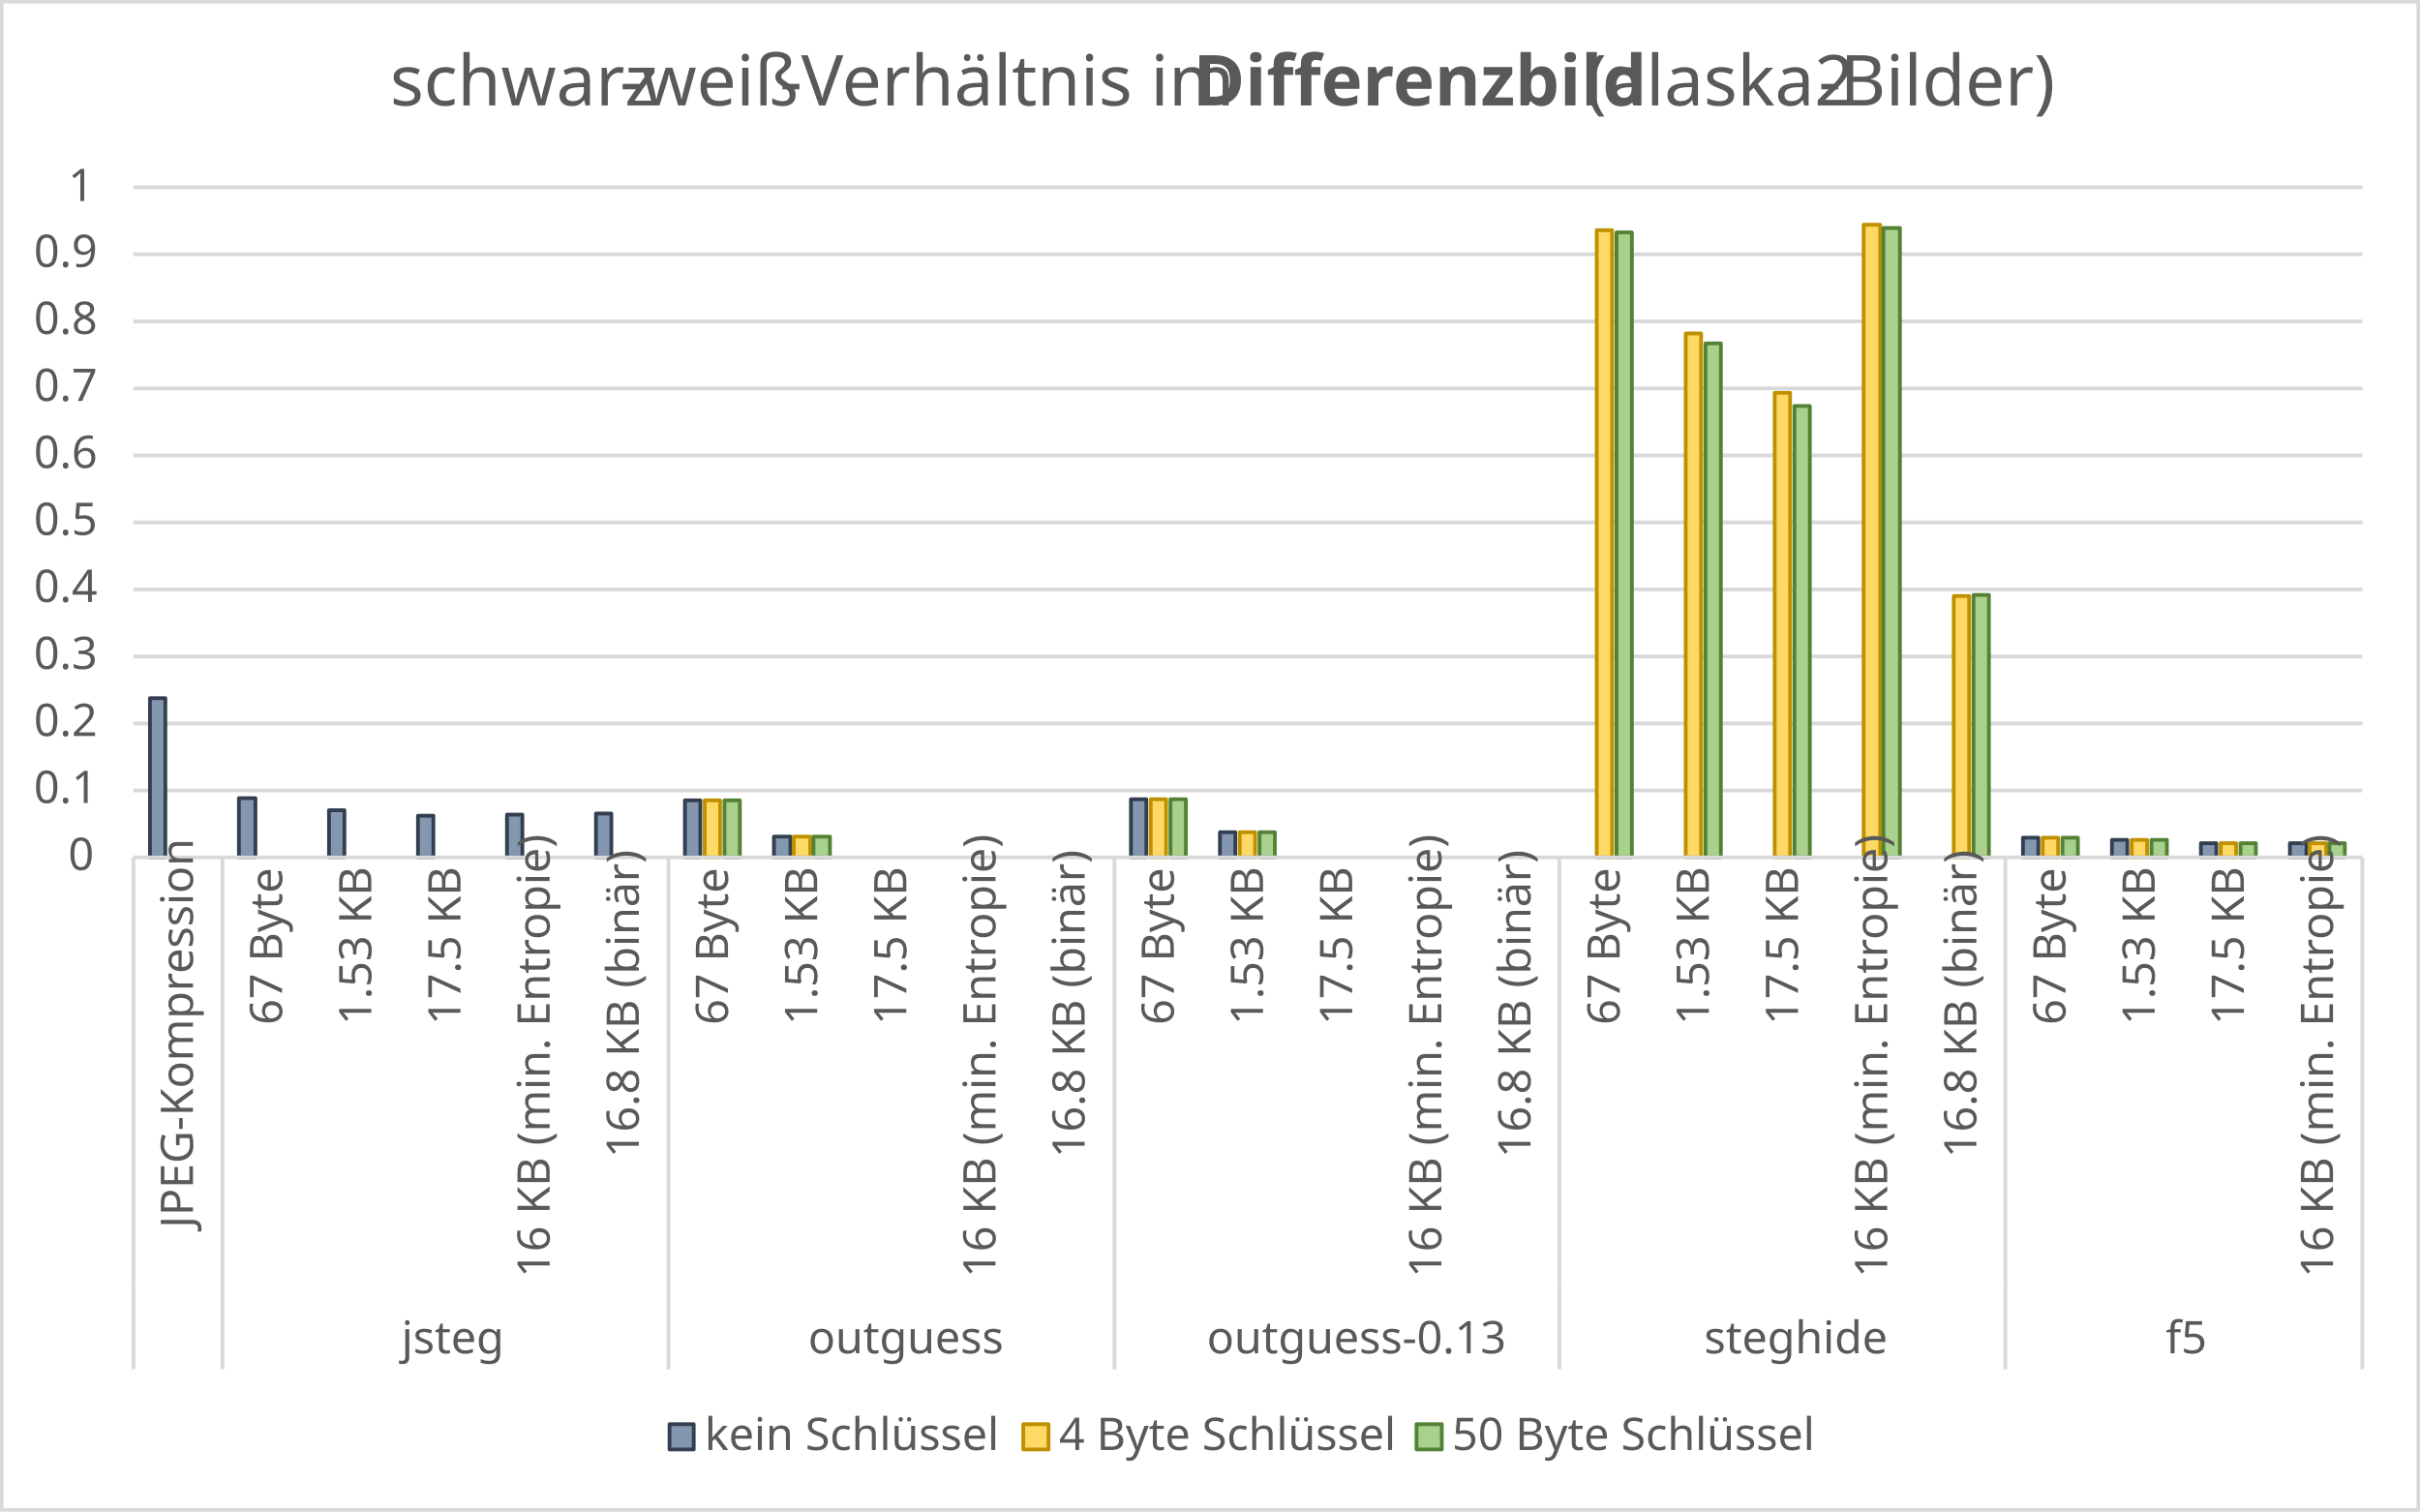
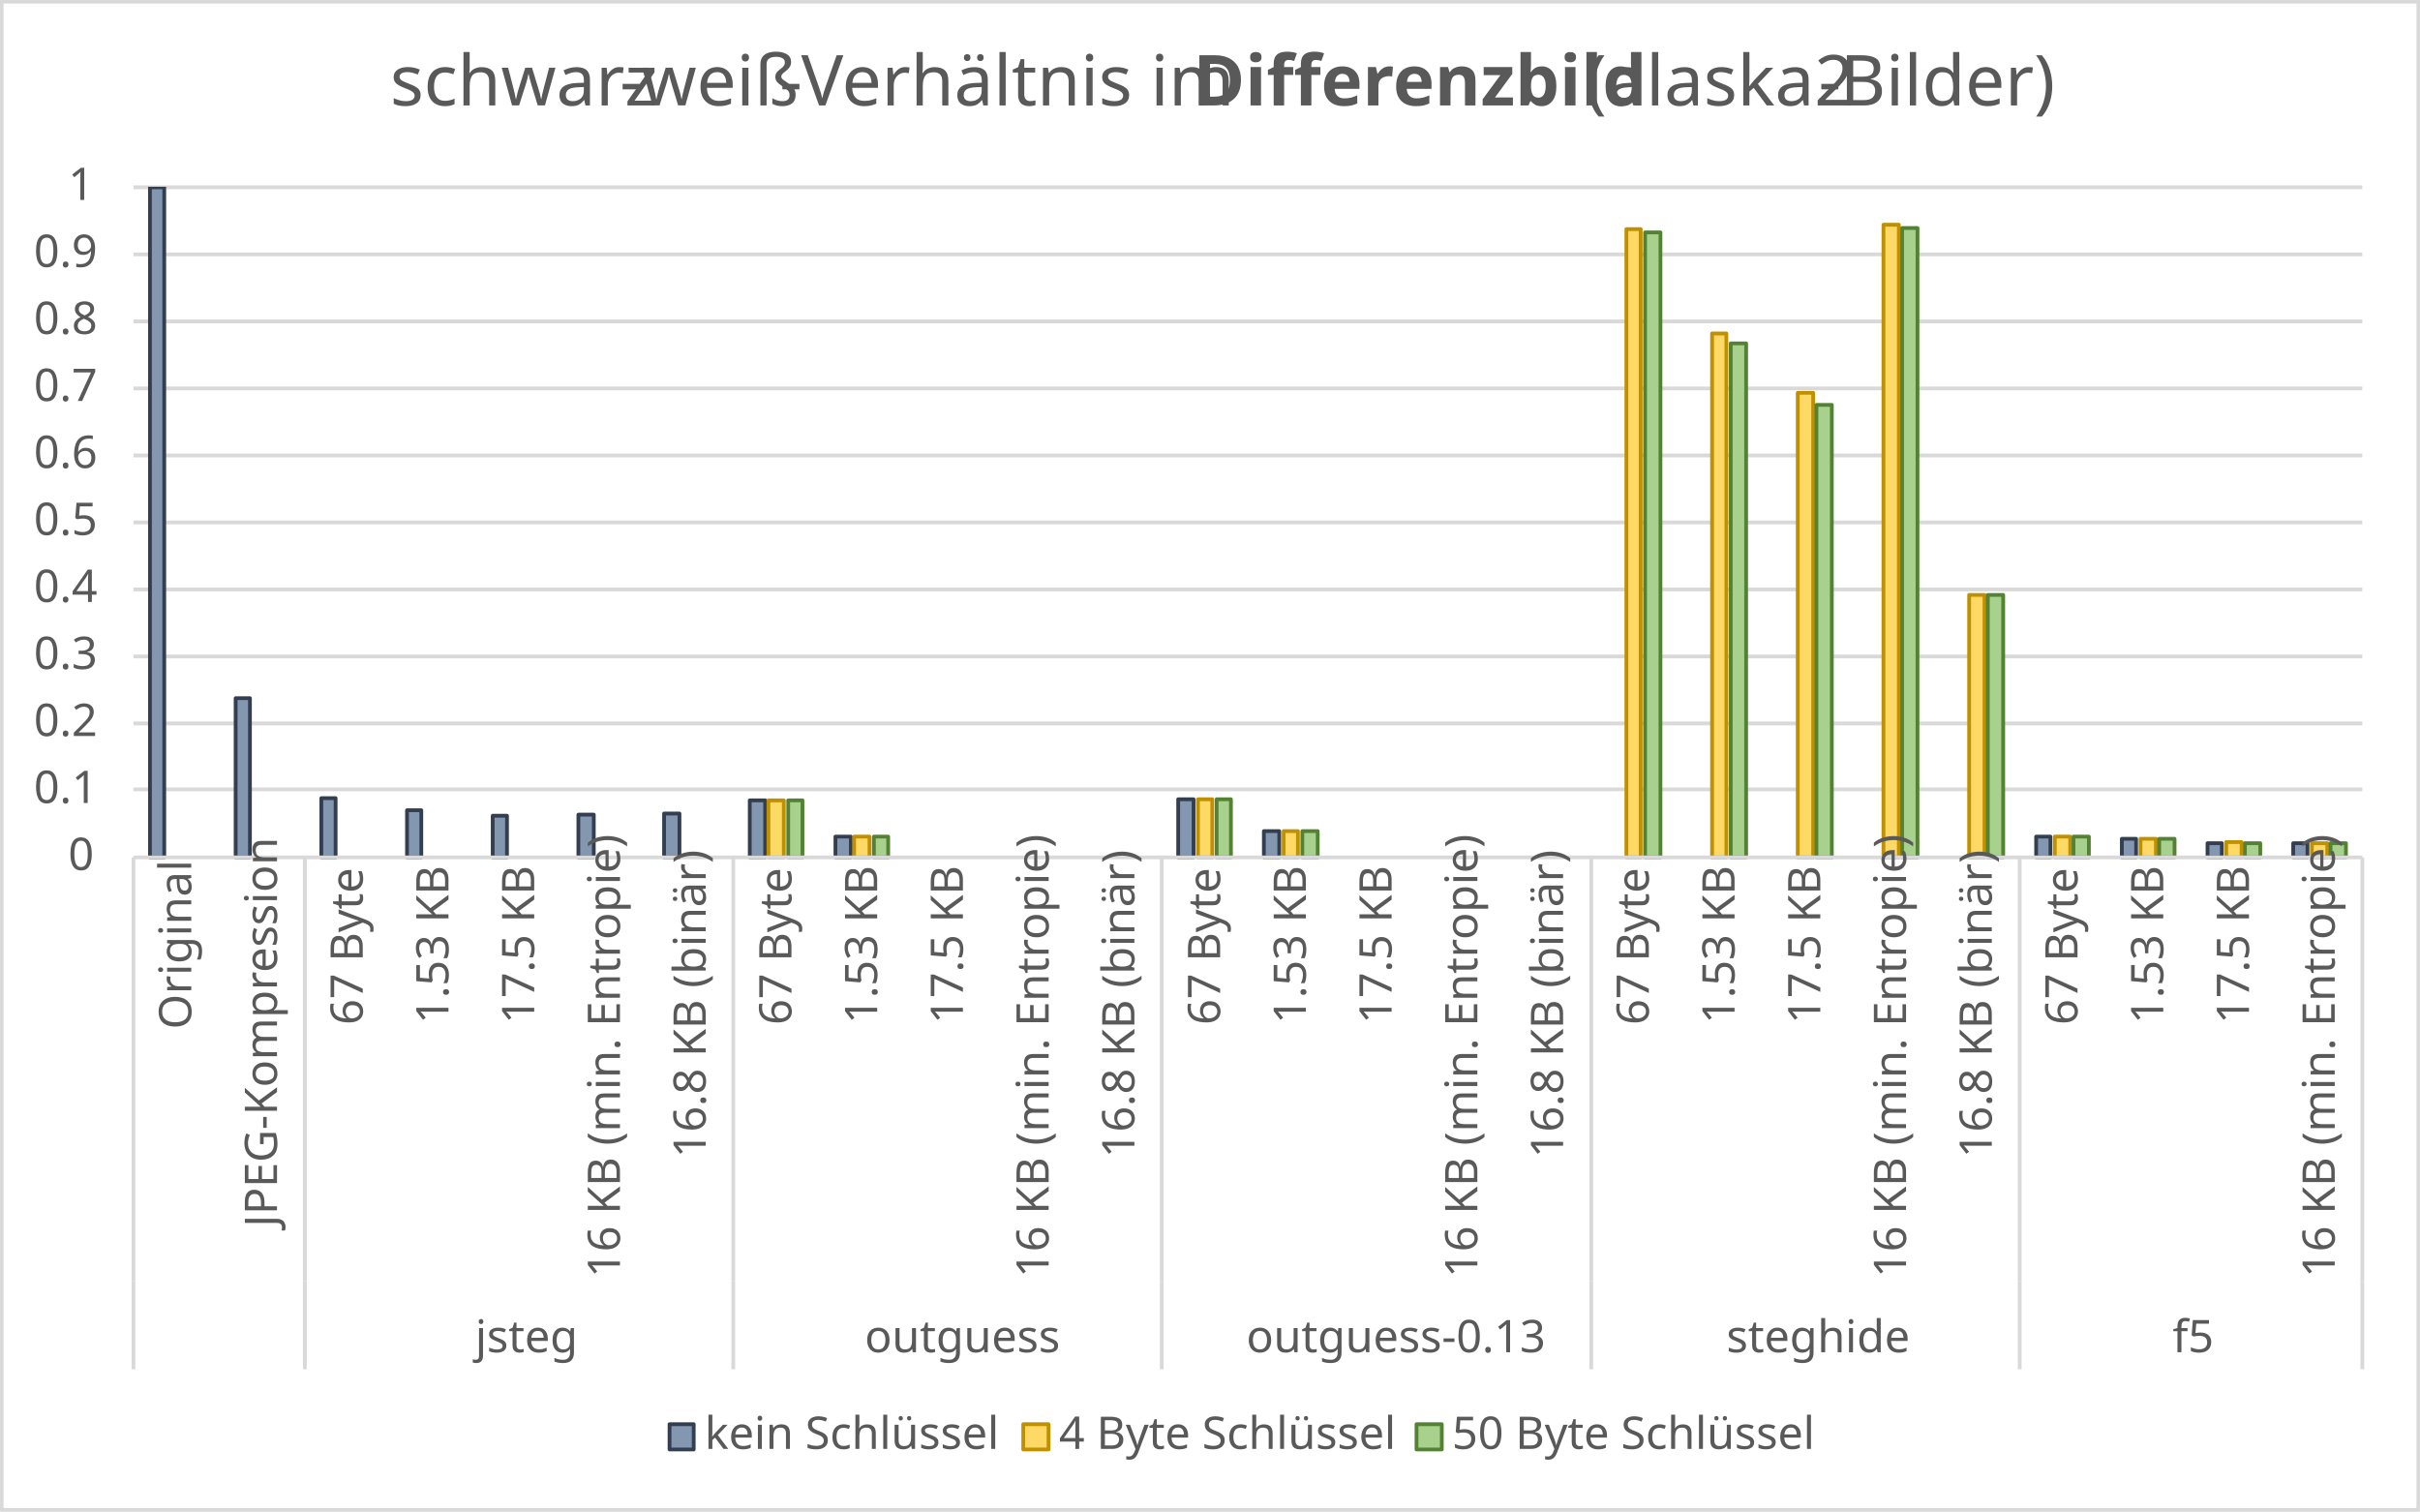
<svg xmlns="http://www.w3.org/2000/svg" width="2203" height="1376" xml:space="preserve" overflow="hidden">
  <defs>
    <clipPath id="clip0">
-       <rect x="274" y="2132" width="2203" height="1376" />
+       <rect x="274" y="2201" width="2203" height="1376" />
    </clipPath>
    <clipPath id="clip1">
-       <rect x="275" y="2132" width="2200" height="1374" />
+       <rect x="275" y="2201" width="2200" height="1374" />
    </clipPath>
    <clipPath id="clip2">
-       <rect x="395" y="2302" width="2033" height="613" />
+       <rect x="395" y="2371" width="2033" height="613" />
    </clipPath>
    <clipPath id="clip3">
-       <rect x="395" y="2302" width="2033" height="613" />
+       <rect x="395" y="2371" width="2033" height="613" />
    </clipPath>
    <clipPath id="clip4">
-       <rect x="395" y="2302" width="2033" height="613" />
+       <rect x="395" y="2371" width="2033" height="613" />
    </clipPath>
    <clipPath id="clip5">
-       <rect x="275" y="2132" width="2200" height="1374" />
+       <rect x="275" y="2201" width="2200" height="1374" />
    </clipPath>
    <clipPath id="clip6">
-       <rect x="275" y="2132" width="2200" height="1374" />
+       <rect x="275" y="2201" width="2200" height="1374" />
    </clipPath>
    <clipPath id="clip7">
-       <rect x="275" y="2132" width="2200" height="1374" />
+       <rect x="275" y="2201" width="2200" height="1374" />
    </clipPath>
    <clipPath id="clip8">
-       <rect x="275" y="2132" width="2200" height="1374" />
+       <rect x="275" y="2201" width="2200" height="1374" />
    </clipPath>
    <clipPath id="clip9">
-       <rect x="275" y="2132" width="2200" height="1374" />
+       <rect x="275" y="2201" width="2200" height="1374" />
    </clipPath>
    <clipPath id="clip10">
-       <rect x="275" y="2132" width="2200" height="1374" />
+       <rect x="275" y="2201" width="2200" height="1374" />
    </clipPath>
    <clipPath id="clip11">
-       <rect x="275" y="2132" width="2200" height="1374" />
+       <rect x="275" y="2201" width="2200" height="1374" />
    </clipPath>
    <clipPath id="clip12">
-       <rect x="275" y="2132" width="2200" height="1374" />
+       <rect x="275" y="2201" width="2200" height="1374" />
    </clipPath>
    <clipPath id="clip13">
-       <rect x="275" y="2132" width="2200" height="1374" />
+       <rect x="275" y="2201" width="2200" height="1374" />
    </clipPath>
    <clipPath id="clip14">
-       <rect x="275" y="2132" width="2200" height="1374" />
+       <rect x="275" y="2201" width="2200" height="1374" />
    </clipPath>
    <clipPath id="clip15">
-       <rect x="275" y="2132" width="2200" height="1374" />
+       <rect x="275" y="2201" width="2200" height="1374" />
    </clipPath>
    <clipPath id="clip16">
-       <rect x="275" y="2132" width="2200" height="1374" />
+       <rect x="275" y="2201" width="2200" height="1374" />
    </clipPath>
    <clipPath id="clip17">
-       <rect x="275" y="2132" width="2200" height="1374" />
+       <rect x="275" y="2201" width="2200" height="1374" />
    </clipPath>
    <clipPath id="clip18">
-       <rect x="275" y="2132" width="2200" height="1374" />
+       <rect x="275" y="2201" width="2200" height="1374" />
    </clipPath>
    <clipPath id="clip19">
-       <rect x="275" y="2132" width="2200" height="1374" />
+       <rect x="275" y="2201" width="2200" height="1374" />
    </clipPath>
    <clipPath id="clip20">
-       <rect x="275" y="2132" width="2200" height="1374" />
+       <rect x="275" y="2201" width="2200" height="1374" />
    </clipPath>
    <clipPath id="clip21">
-       <rect x="275" y="2132" width="2200" height="1374" />
+       <rect x="275" y="2201" width="2200" height="1374" />
    </clipPath>
    <clipPath id="clip22">
-       <rect x="275" y="2132" width="2200" height="1374" />
+       <rect x="275" y="2201" width="2200" height="1374" />
    </clipPath>
    <clipPath id="clip23">
-       <rect x="275" y="2132" width="2200" height="1374" />
+       <rect x="275" y="2201" width="2200" height="1374" />
    </clipPath>
    <clipPath id="clip24">
-       <rect x="275" y="2132" width="2200" height="1374" />
+       <rect x="275" y="2201" width="2200" height="1374" />
    </clipPath>
    <clipPath id="clip25">
-       <rect x="275" y="2132" width="2200" height="1374" />
+       <rect x="275" y="2201" width="2200" height="1374" />
    </clipPath>
    <clipPath id="clip26">
-       <rect x="275" y="2132" width="2200" height="1374" />
+       <rect x="275" y="2201" width="2200" height="1374" />
    </clipPath>
    <clipPath id="clip27">
-       <rect x="275" y="2132" width="2200" height="1374" />
+       <rect x="275" y="2201" width="2200" height="1374" />
    </clipPath>
    <clipPath id="clip28">
-       <rect x="275" y="2132" width="2200" height="1374" />
+       <rect x="275" y="2201" width="2200" height="1374" />
    </clipPath>
    <clipPath id="clip29">
-       <rect x="275" y="2132" width="2200" height="1374" />
+       <rect x="275" y="2201" width="2200" height="1374" />
    </clipPath>
    <clipPath id="clip30">
-       <rect x="275" y="2132" width="2200" height="1374" />
+       <rect x="275" y="2201" width="2200" height="1374" />
    </clipPath>
    <clipPath id="clip31">
-       <rect x="275" y="2132" width="2200" height="1374" />
+       <rect x="275" y="2201" width="2200" height="1374" />
    </clipPath>
    <clipPath id="clip32">
-       <rect x="275" y="2132" width="2200" height="1374" />
+       <rect x="275" y="2201" width="2200" height="1374" />
    </clipPath>
    <clipPath id="clip33">
-       <rect x="275" y="2132" width="2200" height="1374" />
+       <rect x="275" y="2201" width="2200" height="1374" />
    </clipPath>
    <clipPath id="clip34">
-       <rect x="275" y="2132" width="2200" height="1374" />
+       <rect x="275" y="2201" width="2200" height="1374" />
    </clipPath>
    <clipPath id="clip35">
-       <rect x="275" y="2132" width="2200" height="1374" />
+       <rect x="275" y="2201" width="2200" height="1374" />
    </clipPath>
    <clipPath id="clip36">
-       <rect x="275" y="2132" width="2200" height="1374" />
+       <rect x="275" y="2201" width="2200" height="1374" />
    </clipPath>
    <clipPath id="clip37">
-       <rect x="275" y="2132" width="2200" height="1374" />
+       <rect x="275" y="2201" width="2200" height="1374" />
    </clipPath>
    <clipPath id="clip38">
-       <rect x="275" y="2132" width="2200" height="1374" />
+       <rect x="275" y="2201" width="2200" height="1374" />
    </clipPath>
    <clipPath id="clip39">
-       <rect x="275" y="2132" width="2200" height="1374" />
+       <rect x="275" y="2201" width="2200" height="1374" />
    </clipPath>
    <clipPath id="clip40">
-       <rect x="275" y="2132" width="2200" height="1374" />
+       <rect x="275" y="2201" width="2200" height="1374" />
    </clipPath>
    <clipPath id="clip41">
-       <rect x="275" y="2132" width="2200" height="1374" />
+       <rect x="275" y="2201" width="2200" height="1374" />
    </clipPath>
    <clipPath id="clip42">
-       <rect x="275" y="2132" width="2200" height="1374" />
+       <rect x="275" y="2201" width="2200" height="1374" />
    </clipPath>
    <clipPath id="clip43">
-       <rect x="275" y="2132" width="2200" height="1374" />
+       <rect x="275" y="2201" width="2200" height="1374" />
    </clipPath>
    <clipPath id="clip44">
-       <rect x="275" y="2132" width="2200" height="1374" />
+       <rect x="275" y="2201" width="2200" height="1374" />
    </clipPath>
    <clipPath id="clip45">
-       <rect x="275" y="2132" width="2200" height="1374" />
+       <rect x="275" y="2201" width="2200" height="1374" />
    </clipPath>
    <clipPath id="clip46">
-       <rect x="275" y="2132" width="2200" height="1374" />
+       <rect x="275" y="2201" width="2200" height="1374" />
    </clipPath>
    <clipPath id="clip47">
-       <rect x="275" y="2132" width="2200" height="1374" />
+       <rect x="275" y="2201" width="2200" height="1374" />
    </clipPath>
    <clipPath id="clip48">
-       <rect x="275" y="2132" width="2200" height="1374" />
+       <rect x="275" y="2201" width="2200" height="1374" />
    </clipPath>
    <clipPath id="clip49">
-       <rect x="275" y="2132" width="2200" height="1374" />
+       <rect x="275" y="2201" width="2200" height="1374" />
    </clipPath>
    <clipPath id="clip50">
-       <rect x="275" y="2132" width="2200" height="1374" />
+       <rect x="275" y="2201" width="2200" height="1374" />
    </clipPath>
    <clipPath id="clip51">
-       <rect x="275" y="2132" width="2200" height="1374" />
+       <rect x="275" y="2201" width="2200" height="1374" />
    </clipPath>
    <clipPath id="clip52">
-       <rect x="275" y="2132" width="2200" height="1374" />
+       <rect x="275" y="2201" width="2200" height="1374" />
    </clipPath>
    <clipPath id="clip53">
-       <rect x="275" y="2132" width="2200" height="1374" />
+       <rect x="275" y="2201" width="2200" height="1374" />
    </clipPath>
    <clipPath id="clip54">
-       <rect x="275" y="2132" width="2200" height="1374" />
+       <rect x="275" y="2201" width="2200" height="1374" />
    </clipPath>
    <clipPath id="clip55">
-       <rect x="275" y="2132" width="2200" height="1374" />
+       <rect x="275" y="2201" width="2200" height="1374" />
    </clipPath>
    <clipPath id="clip56">
-       <rect x="275" y="2132" width="2200" height="1374" />
+       <rect x="275" y="2201" width="2200" height="1374" />
    </clipPath>
    <clipPath id="clip57">
-       <rect x="275" y="2132" width="2200" height="1374" />
+       <rect x="275" y="2201" width="2200" height="1374" />
    </clipPath>
    <clipPath id="clip58">
-       <rect x="275" y="2132" width="2200" height="1374" />
+       <rect x="275" y="2201" width="2200" height="1374" />
    </clipPath>
    <clipPath id="clip59">
-       <rect x="275" y="2132" width="2200" height="1374" />
+       <rect x="275" y="2201" width="2200" height="1374" />
    </clipPath>
    <clipPath id="clip60">
-       <rect x="275" y="2132" width="2200" height="1374" />
+       <rect x="275" y="2201" width="2200" height="1374" />
    </clipPath>
    <clipPath id="clip61">
-       <rect x="275" y="2132" width="2200" height="1374" />
+       <rect x="275" y="2201" width="2200" height="1374" />
    </clipPath>
    <clipPath id="clip62">
-       <rect x="275" y="2132" width="2200" height="1374" />
+       <rect x="275" y="2201" width="2200" height="1374" />
    </clipPath>
    <clipPath id="clip63">
-       <rect x="275" y="2132" width="2200" height="1374" />
+       <rect x="275" y="2201" width="2200" height="1374" />
+     </clipPath>
+     <clipPath id="clip64">
+       <rect x="275" y="2201" width="2200" height="1374" />
    </clipPath>
  </defs>
-   <g clip-path="url(#clip0)" transform="translate(-274 -2132)">
-     <rect x="275" y="2133" width="2200" height="1373" fill="#FFFFFF" />
+   <g clip-path="url(#clip0)" transform="translate(-274 -2201)">
+     <rect x="275" y="2202" width="2200" height="1373" fill="#FFFFFF" />
    <g clip-path="url(#clip1)">
-       <path d="M395.5 2851.59 2424.5 2851.59M395.5 2790.59 2424.5 2790.59M395.5 2729.59 2424.5 2729.59M395.5 2668.59 2424.5 2668.59M395.5 2607.59 2424.5 2607.59M395.5 2546.58 2424.5 2546.58M395.5 2485.58 2424.5 2485.58M395.5 2424.58 2424.5 2424.58M395.5 2363.58 2424.5 2363.58M395.5 2302.5 2424.5 2302.5" stroke="#D9D9D9" stroke-width="3.438" stroke-linejoin="round" stroke-miterlimit="10" fill="none" />
+       <path d="M395.5 2919.6 2424.5 2919.6M395.5 2859.59 2424.5 2859.59M395.5 2798.59 2424.5 2798.59M395.5 2737.59 2424.5 2737.59M395.5 2676.59 2424.5 2676.59M395.5 2615.59 2424.5 2615.59M395.5 2554.58 2424.5 2554.58M395.5 2493.58 2424.5 2493.58M395.5 2432.58 2424.5 2432.58M395.5 2371.5 2424.5 2371.5" stroke="#D9D9D9" stroke-width="3.438" stroke-linejoin="round" stroke-miterlimit="10" fill="none" />
    </g>
    <g clip-path="url(#clip2)">
-       <path d="M410.514 2767.59 424.514 2767.59 424.514 2912.5 410.514 2912.5ZM491.516 2858.59 506.517 2858.59 506.517 2912.5 491.516 2912.5ZM573.519 2869.59 587.519 2869.59 587.519 2912.5 573.519 2912.5ZM654.522 2874.59 668.522 2874.59 668.522 2912.5 654.522 2912.5ZM735.524 2873.59 749.525 2873.59 749.525 2912.5 735.524 2912.5ZM816.527 2872.59 830.527 2872.59 830.527 2912.5 816.527 2912.5ZM897.53 2860.59 911.53 2860.59 911.53 2912.5 897.53 2912.5ZM978.532 2893.6 993.533 2893.6 993.533 2912.5 978.532 2912.5ZM1303.54 2859.59 1317.54 2859.59 1317.54 2912.5 1303.54 2912.5ZM1384.55 2889.59 1398.55 2889.59 1398.55 2912.5 1384.55 2912.5ZM2115.57 2894.6 2129.57 2894.6 2129.57 2912.5 2115.57 2912.5ZM2196.57 2896.6 2210.57 2896.6 2210.57 2912.5 2196.57 2912.5ZM2277.57 2899.6 2291.58 2899.6 2291.58 2912.5 2277.57 2912.5ZM2358.58 2899.6 2373.58 2899.6 2373.58 2912.5 2358.58 2912.5Z" stroke="#333F50" stroke-width="3.438" stroke-linejoin="round" stroke-miterlimit="10" fill="#8497B0" />
+       <path d="M410.514 2371.5 423.514 2371.5 423.514 2981.5 410.514 2981.5ZM488.516 2836.59 501.517 2836.59 501.517 2981.5 488.516 2981.5ZM566.519 2927.6 579.519 2927.6 579.519 2981.5 566.519 2981.5ZM644.521 2938.6 657.522 2938.6 657.522 2981.5 644.521 2981.5ZM722.524 2943.6 735.524 2943.6 735.524 2981.5 722.524 2981.5ZM800.526 2942.6 814.527 2942.6 814.527 2981.5 800.526 2981.5ZM878.529 2941.6 892.529 2941.6 892.529 2981.5 878.529 2981.5ZM956.531 2929.6 970.532 2929.6 970.532 2981.5 956.531 2981.5ZM1034.53 2962.6 1048.53 2962.6 1048.53 2981.5 1034.53 2981.5ZM1346.54 2928.6 1360.54 2928.6 1360.54 2981.5 1346.54 2981.5ZM1424.55 2957.6 1438.55 2957.6 1438.55 2981.5 1424.55 2981.5ZM2127.57 2962.6 2140.57 2962.6 2140.57 2981.5 2127.57 2981.5ZM2205.57 2964.6 2218.57 2964.6 2218.57 2981.5 2205.57 2981.5ZM2283.58 2968.6 2296.58 2968.6 2296.58 2981.5 2283.58 2981.5ZM2361.58 2968.6 2374.58 2968.6 2374.58 2981.5 2361.58 2981.5Z" stroke="#333F50" stroke-width="3.438" stroke-linejoin="round" stroke-miterlimit="10" fill="#8497B0" />
    </g>
    <g clip-path="url(#clip3)">
-       <path d="M915.53 2860.59 929.531 2860.59 929.531 2912.5 915.53 2912.5ZM996.533 2893.6 1011.53 2893.6 1011.53 2912.5 996.533 2912.5ZM1321.54 2859.59 1335.54 2859.59 1335.54 2912.5 1321.54 2912.5ZM1402.55 2889.59 1416.55 2889.59 1416.55 2912.5 1402.55 2912.5ZM1727.56 2341.58 1741.56 2341.58 1741.56 2912.5 1727.56 2912.5ZM1808.56 2435.58 1822.56 2435.58 1822.56 2912.5 1808.56 2912.5ZM1889.56 2489.58 1903.56 2489.58 1903.56 2912.5 1889.56 2912.5ZM1970.56 2336.58 1985.57 2336.58 1985.57 2912.5 1970.56 2912.5ZM2052.57 2674.59 2066.57 2674.59 2066.57 2912.5 2052.57 2912.5ZM2133.57 2894.6 2147.57 2894.6 2147.57 2912.5 2133.57 2912.5ZM2214.57 2896.6 2228.57 2896.6 2228.57 2912.5 2214.57 2912.5ZM2295.58 2899.6 2309.58 2899.6 2309.58 2912.5 2295.58 2912.5ZM2376.58 2899.6 2391.58 2899.6 2391.58 2912.5 2376.58 2912.5Z" stroke="#BF9000" stroke-width="3.438" stroke-linejoin="round" stroke-miterlimit="10" fill="#FFD966" />
+       <path d="M973.532 2929.6 987.533 2929.6 987.533 2981.5 973.532 2981.5ZM1051.53 2962.6 1065.54 2962.6 1065.54 2981.5 1051.53 2981.5ZM1364.54 2928.6 1377.55 2928.6 1377.55 2981.5 1364.54 2981.5ZM1442.55 2957.6 1455.55 2957.6 1455.55 2981.5 1442.55 2981.5ZM1754.56 2409.58 1767.56 2409.58 1767.56 2981.5 1754.56 2981.5ZM1832.56 2504.58 1845.56 2504.58 1845.56 2981.5 1832.56 2981.5ZM1910.56 2558.58 1924.56 2558.58 1924.56 2981.5 1910.56 2981.5ZM1988.57 2405.58 2002.57 2405.58 2002.57 2981.5 1988.57 2981.5ZM2066.57 2742.59 2080.57 2742.59 2080.57 2981.5 2066.57 2981.5ZM2144.57 2962.6 2158.57 2962.6 2158.57 2981.5 2144.57 2981.5ZM2222.57 2964.6 2236.57 2964.6 2236.57 2981.5 2222.57 2981.5ZM2300.58 2967.6 2314.58 2967.6 2314.58 2981.5 2300.58 2981.5ZM2378.58 2968.6 2392.58 2968.6 2392.58 2981.5 2378.58 2981.5Z" stroke="#BF9000" stroke-width="3.438" stroke-linejoin="round" stroke-miterlimit="10" fill="#FFD966" />
    </g>
    <g clip-path="url(#clip4)">
-       <path d="M933.531 2860.59 947.531 2860.59 947.531 2912.5 933.531 2912.5ZM1014.53 2893.6 1029.53 2893.6 1029.53 2912.5 1014.53 2912.5ZM1339.54 2859.59 1353.54 2859.59 1353.54 2912.5 1339.54 2912.5ZM1420.55 2889.59 1434.55 2889.59 1434.55 2912.5 1420.55 2912.5ZM1745.56 2343.58 1759.56 2343.58 1759.56 2912.5 1745.56 2912.5ZM1826.56 2444.58 1840.56 2444.58 1840.56 2912.5 1826.56 2912.5ZM1907.56 2501.58 1921.56 2501.58 1921.56 2912.5 1907.56 2912.5ZM1988.57 2339.58 2003.57 2339.58 2003.57 2912.5 1988.57 2912.5ZM2070.57 2673.59 2084.57 2673.59 2084.57 2912.5 2070.57 2912.5ZM2151.57 2894.6 2165.57 2894.6 2165.57 2912.5 2151.57 2912.5ZM2232.57 2896.6 2246.57 2896.6 2246.57 2912.5 2232.57 2912.5ZM2313.58 2899.6 2327.58 2899.6 2327.58 2912.5 2313.58 2912.5ZM2394.58 2899.6 2408.58 2899.6 2408.58 2912.5 2394.58 2912.5Z" stroke="#548235" stroke-width="3.438" stroke-linejoin="round" stroke-miterlimit="10" fill="#A9D18E" />
+       <path d="M991.533 2929.6 1004.53 2929.6 1004.53 2981.5 991.533 2981.5ZM1069.54 2962.6 1082.54 2962.6 1082.54 2981.5 1069.54 2981.5ZM1381.55 2928.6 1394.55 2928.6 1394.55 2981.5 1381.55 2981.5ZM1459.55 2957.6 1473.55 2957.6 1473.55 2981.5 1459.55 2981.5ZM1771.56 2412.58 1785.56 2412.58 1785.56 2981.5 1771.56 2981.5ZM1849.56 2513.58 1863.56 2513.58 1863.56 2981.5 1849.56 2981.5ZM1927.56 2569.58 1941.56 2569.58 1941.56 2981.5 1927.56 2981.5ZM2005.57 2408.58 2019.57 2408.58 2019.57 2981.5 2005.57 2981.5ZM2083.57 2742.59 2097.57 2742.59 2097.57 2981.5 2083.57 2981.5ZM2161.57 2962.6 2175.57 2962.6 2175.57 2981.5 2161.57 2981.5ZM2239.57 2964.6 2253.57 2964.6 2253.57 2981.5 2239.57 2981.5ZM2317.58 2968.6 2331.58 2968.6 2331.58 2981.5 2317.58 2981.5ZM2395.58 2968.6 2409.58 2968.6 2409.58 2981.5 2395.58 2981.5Z" stroke="#548235" stroke-width="3.438" stroke-linejoin="round" stroke-miterlimit="10" fill="#A9D18E" />
    </g>
    <g clip-path="url(#clip5)">
-       <path d="M395.5 2912.5 2424.5 2912.5" stroke="#D9D9D9" stroke-width="3.438" stroke-linejoin="round" stroke-miterlimit="10" fill="none" fill-rule="evenodd" />
+       <path d="M395.5 2981.5 2424.5 2981.5" stroke="#D9D9D9" stroke-width="3.438" stroke-linejoin="round" stroke-miterlimit="10" fill="none" fill-rule="evenodd" />
    </g>
    <g clip-path="url(#clip6)">
-       <path d="M395.5 2912.5 395.5 3298.5M476.516 2912.5 476.516 3298.5M882.529 2912.5 882.529 3298.5M1288.54 2912.5 1288.54 3298.5M1693.56 2912.5 1693.56 3298.5M2099.57 2912.5 2099.57 3298.5M2424.5 2912.5 2424.5 3298.5" stroke="#D9D9D9" stroke-width="3.438" stroke-linejoin="round" stroke-miterlimit="10" fill="none" />
+       <path d="M395.5 2981.5 395.5 3367.5M551.518 2981.5 551.518 3367.5M941.531 2981.5 941.531 3367.5M1331.54 2981.5 1331.54 3367.5M1722.56 2981.5 1722.56 3367.5M2112.57 2981.5 2112.57 3367.5M2424.5 2981.5 2424.5 3367.5" stroke="#D9D9D9" stroke-width="3.438" stroke-linejoin="round" stroke-miterlimit="10" fill="none" />
    </g>
    <g clip-path="url(#clip7)">
-       <path d="M395.5 3298.5 395.5 3378.5M476.516 3298.5 476.516 3378.5M882.529 3298.5 882.529 3378.5M1288.54 3298.5 1288.54 3378.5M1693.56 3298.5 1693.56 3378.5M2099.57 3298.5 2099.57 3378.5M2424.5 3298.5 2424.5 3378.5" stroke="#D9D9D9" stroke-width="3.438" stroke-linejoin="round" stroke-miterlimit="10" fill="none" />
+       <path d="M395.5 3367.5 395.5 3447.5M551.518 3367.5 551.518 3447.5M941.531 3367.5 941.531 3447.5M1331.54 3367.5 1331.54 3447.5M1722.56 3367.5 1722.56 3447.5M2112.57 3367.5 2112.57 3447.5M2424.5 3367.5 2424.5 3447.5" stroke="#D9D9D9" stroke-width="3.438" stroke-linejoin="round" stroke-miterlimit="10" fill="none" />
    </g>
    <g clip-path="url(#clip8)">
-       <text fill="#595959" font-family="Calibri,Calibri_MSFontService,sans-serif" font-weight="400" font-size="41" transform="matrix(1 0 0 1 336.096 2924)">0</text>
+       <text fill="#595959" font-family="Calibri,Calibri_MSFontService,sans-serif" font-weight="400" font-size="41" transform="matrix(1 0 0 1 336.096 2993)">0</text>
    </g>
    <g clip-path="url(#clip9)">
-       <text fill="#595959" font-family="Calibri,Calibri_MSFontService,sans-serif" font-weight="400" font-size="41" transform="matrix(1 0 0 1 304.792 2863)">0.1</text>
+       <text fill="#595959" font-family="Calibri,Calibri_MSFontService,sans-serif" font-weight="400" font-size="41" transform="matrix(1 0 0 1 304.792 2932)">0.1</text>
    </g>
    <g clip-path="url(#clip10)">
-       <text fill="#595959" font-family="Calibri,Calibri_MSFontService,sans-serif" font-weight="400" font-size="41" transform="matrix(1 0 0 1 304.792 2802)">0.2</text>
+       <text fill="#595959" font-family="Calibri,Calibri_MSFontService,sans-serif" font-weight="400" font-size="41" transform="matrix(1 0 0 1 304.792 2871)">0.2</text>
    </g>
    <g clip-path="url(#clip11)">
-       <text fill="#595959" font-family="Calibri,Calibri_MSFontService,sans-serif" font-weight="400" font-size="41" transform="matrix(1 0 0 1 304.792 2741)">0.3</text>
+       <text fill="#595959" font-family="Calibri,Calibri_MSFontService,sans-serif" font-weight="400" font-size="41" transform="matrix(1 0 0 1 304.792 2810)">0.3</text>
    </g>
    <g clip-path="url(#clip12)">
-       <text fill="#595959" font-family="Calibri,Calibri_MSFontService,sans-serif" font-weight="400" font-size="41" transform="matrix(1 0 0 1 304.792 2680)">0.4</text>
+       <text fill="#595959" font-family="Calibri,Calibri_MSFontService,sans-serif" font-weight="400" font-size="41" transform="matrix(1 0 0 1 304.792 2749)">0.4</text>
    </g>
    <g clip-path="url(#clip13)">
-       <text fill="#595959" font-family="Calibri,Calibri_MSFontService,sans-serif" font-weight="400" font-size="41" transform="matrix(1 0 0 1 304.792 2619)">0.5</text>
+       <text fill="#595959" font-family="Calibri,Calibri_MSFontService,sans-serif" font-weight="400" font-size="41" transform="matrix(1 0 0 1 304.792 2688)">0.5</text>
    </g>
    <g clip-path="url(#clip14)">
-       <text fill="#595959" font-family="Calibri,Calibri_MSFontService,sans-serif" font-weight="400" font-size="41" transform="matrix(1 0 0 1 304.792 2558)">0.6</text>
+       <text fill="#595959" font-family="Calibri,Calibri_MSFontService,sans-serif" font-weight="400" font-size="41" transform="matrix(1 0 0 1 304.792 2627)">0.6</text>
    </g>
    <g clip-path="url(#clip15)">
-       <text fill="#595959" font-family="Calibri,Calibri_MSFontService,sans-serif" font-weight="400" font-size="41" transform="matrix(1 0 0 1 304.792 2497)">0.7</text>
+       <text fill="#595959" font-family="Calibri,Calibri_MSFontService,sans-serif" font-weight="400" font-size="41" transform="matrix(1 0 0 1 304.792 2566)">0.7</text>
    </g>
    <g clip-path="url(#clip16)">
-       <text fill="#595959" font-family="Calibri,Calibri_MSFontService,sans-serif" font-weight="400" font-size="41" transform="matrix(1 0 0 1 304.792 2436)">0.8</text>
+       <text fill="#595959" font-family="Calibri,Calibri_MSFontService,sans-serif" font-weight="400" font-size="41" transform="matrix(1 0 0 1 304.792 2505)">0.8</text>
    </g>
    <g clip-path="url(#clip17)">
-       <text fill="#595959" font-family="Calibri,Calibri_MSFontService,sans-serif" font-weight="400" font-size="41" transform="matrix(1 0 0 1 304.792 2375)">0.9</text>
+       <text fill="#595959" font-family="Calibri,Calibri_MSFontService,sans-serif" font-weight="400" font-size="41" transform="matrix(1 0 0 1 304.792 2444)">0.9</text>
    </g>
    <g clip-path="url(#clip18)">
-       <text fill="#595959" font-family="Calibri,Calibri_MSFontService,sans-serif" font-weight="400" font-size="41" transform="matrix(1 0 0 1 336.096 2315)">1</text>
+       <text fill="#595959" font-family="Calibri,Calibri_MSFontService,sans-serif" font-weight="400" font-size="41" transform="matrix(1 0 0 1 336.096 2383)">1</text>
    </g>
    <g clip-path="url(#clip19)">
-       <text fill="#595959" font-family="Calibri,Calibri_MSFontService,sans-serif" font-weight="400" font-size="41" transform="matrix(6.12323e-17 -1 1 6.12323e-17 449.675 3250)">JPEG-Kompression</text>
+       <text fill="#595959" font-family="Calibri,Calibri_MSFontService,sans-serif" font-weight="400" font-size="41" transform="matrix(6.12323e-17 -1 1 6.12323e-17 448.114 3138)">Original</text>
    </g>
    <g clip-path="url(#clip20)">
-       <text fill="#595959" font-family="Calibri,Calibri_MSFontService,sans-serif" font-weight="400" font-size="41" transform="matrix(6.12323e-17 -1 1 6.12323e-17 530.848 3065)">67 Byte</text>
+       <text fill="#595959" font-family="Calibri,Calibri_MSFontService,sans-serif" font-weight="400" font-size="41" transform="matrix(6.12323e-17 -1 1 6.12323e-17 526.165 3318)">JPEG-Kompression</text>
    </g>
    <g clip-path="url(#clip21)">
-       <text fill="#595959" font-family="Calibri,Calibri_MSFontService,sans-serif" font-weight="400" font-size="41" transform="matrix(6.12323e-17 -1 1 6.12323e-17 612.021 3065)">1.53 KB</text>
+       <text fill="#595959" font-family="Calibri,Calibri_MSFontService,sans-serif" font-weight="400" font-size="41" transform="matrix(6.12323e-17 -1 1 6.12323e-17 604.216 3134)">67 Byte</text>
    </g>
    <g clip-path="url(#clip22)">
-       <text fill="#595959" font-family="Calibri,Calibri_MSFontService,sans-serif" font-weight="400" font-size="41" transform="matrix(6.12323e-17 -1 1 6.12323e-17 693.194 3065)">17.5 KB</text>
+       <text fill="#595959" font-family="Calibri,Calibri_MSFontService,sans-serif" font-weight="400" font-size="41" transform="matrix(6.12323e-17 -1 1 6.12323e-17 682.266 3133)">1.53 KB</text>
    </g>
    <g clip-path="url(#clip23)">
-       <text fill="#595959" font-family="Calibri,Calibri_MSFontService,sans-serif" font-weight="400" font-size="41" transform="matrix(6.12323e-17 -1 1 6.12323e-17 774.366 3295)">16 KB (min. Entropie)</text>
+       <text fill="#595959" font-family="Calibri,Calibri_MSFontService,sans-serif" font-weight="400" font-size="41" transform="matrix(6.12323e-17 -1 1 6.12323e-17 760.317 3133)">17.5 KB</text>
    </g>
    <g clip-path="url(#clip24)">
-       <text fill="#595959" font-family="Calibri,Calibri_MSFontService,sans-serif" font-weight="400" font-size="41" transform="matrix(6.12323e-17 -1 1 6.12323e-17 855.539 3186)">16.8 KB (binär)</text>
+       <text fill="#595959" font-family="Calibri,Calibri_MSFontService,sans-serif" font-weight="400" font-size="41" transform="matrix(6.12323e-17 -1 1 6.12323e-17 838.368 3364)">16 KB (min. Entropie)</text>
    </g>
    <g clip-path="url(#clip25)">
-       <text fill="#595959" font-family="Calibri,Calibri_MSFontService,sans-serif" font-weight="400" font-size="41" transform="matrix(6.12323e-17 -1 1 6.12323e-17 936.712 3065)">67 Byte</text>
+       <text fill="#595959" font-family="Calibri,Calibri_MSFontService,sans-serif" font-weight="400" font-size="41" transform="matrix(6.12323e-17 -1 1 6.12323e-17 916.419 3255)">16.8 KB (binär)</text>
    </g>
    <g clip-path="url(#clip26)">
-       <text fill="#595959" font-family="Calibri,Calibri_MSFontService,sans-serif" font-weight="400" font-size="41" transform="matrix(6.12323e-17 -1 1 6.12323e-17 1017.89 3065)">1.53 KB</text>
+       <text fill="#595959" font-family="Calibri,Calibri_MSFontService,sans-serif" font-weight="400" font-size="41" transform="matrix(6.12323e-17 -1 1 6.12323e-17 994.469 3134)">67 Byte</text>
    </g>
    <g clip-path="url(#clip27)">
-       <text fill="#595959" font-family="Calibri,Calibri_MSFontService,sans-serif" font-weight="400" font-size="41" transform="matrix(6.12323e-17 -1 1 6.12323e-17 1099.06 3065)">17.5 KB</text>
+       <text fill="#595959" font-family="Calibri,Calibri_MSFontService,sans-serif" font-weight="400" font-size="41" transform="matrix(6.12323e-17 -1 1 6.12323e-17 1072.52 3133)">1.53 KB</text>
    </g>
    <g clip-path="url(#clip28)">
-       <text fill="#595959" font-family="Calibri,Calibri_MSFontService,sans-serif" font-weight="400" font-size="41" transform="matrix(6.12323e-17 -1 1 6.12323e-17 1180.23 3295)">16 KB (min. Entropie)</text>
+       <text fill="#595959" font-family="Calibri,Calibri_MSFontService,sans-serif" font-weight="400" font-size="41" transform="matrix(6.12323e-17 -1 1 6.12323e-17 1150.57 3133)">17.5 KB</text>
    </g>
    <g clip-path="url(#clip29)">
-       <text fill="#595959" font-family="Calibri,Calibri_MSFontService,sans-serif" font-weight="400" font-size="41" transform="matrix(6.12323e-17 -1 1 6.12323e-17 1261.4 3186)">16.8 KB (binär)</text>
+       <text fill="#595959" font-family="Calibri,Calibri_MSFontService,sans-serif" font-weight="400" font-size="41" transform="matrix(6.12323e-17 -1 1 6.12323e-17 1228.62 3364)">16 KB (min. Entropie)</text>
    </g>
    <g clip-path="url(#clip30)">
-       <text fill="#595959" font-family="Calibri,Calibri_MSFontService,sans-serif" font-weight="400" font-size="41" transform="matrix(6.12323e-17 -1 1 6.12323e-17 1342.58 3065)">67 Byte</text>
+       <text fill="#595959" font-family="Calibri,Calibri_MSFontService,sans-serif" font-weight="400" font-size="41" transform="matrix(6.12323e-17 -1 1 6.12323e-17 1306.67 3255)">16.8 KB (binär)</text>
    </g>
    <g clip-path="url(#clip31)">
-       <text fill="#595959" font-family="Calibri,Calibri_MSFontService,sans-serif" font-weight="400" font-size="41" transform="matrix(6.12323e-17 -1 1 6.12323e-17 1423.75 3065)">1.53 KB</text>
+       <text fill="#595959" font-family="Calibri,Calibri_MSFontService,sans-serif" font-weight="400" font-size="41" transform="matrix(6.12323e-17 -1 1 6.12323e-17 1384.72 3134)">67 Byte</text>
    </g>
    <g clip-path="url(#clip32)">
-       <text fill="#595959" font-family="Calibri,Calibri_MSFontService,sans-serif" font-weight="400" font-size="41" transform="matrix(6.12323e-17 -1 1 6.12323e-17 1504.92 3065)">17.5 KB</text>
+       <text fill="#595959" font-family="Calibri,Calibri_MSFontService,sans-serif" font-weight="400" font-size="41" transform="matrix(6.12323e-17 -1 1 6.12323e-17 1462.77 3133)">1.53 KB</text>
    </g>
    <g clip-path="url(#clip33)">
-       <text fill="#595959" font-family="Calibri,Calibri_MSFontService,sans-serif" font-weight="400" font-size="41" transform="matrix(6.12323e-17 -1 1 6.12323e-17 1586.09 3295)">16 KB (min. Entropie)</text>
+       <text fill="#595959" font-family="Calibri,Calibri_MSFontService,sans-serif" font-weight="400" font-size="41" transform="matrix(6.12323e-17 -1 1 6.12323e-17 1540.83 3133)">17.5 KB</text>
    </g>
    <g clip-path="url(#clip34)">
-       <text fill="#595959" font-family="Calibri,Calibri_MSFontService,sans-serif" font-weight="400" font-size="41" transform="matrix(6.12323e-17 -1 1 6.12323e-17 1667.27 3186)">16.8 KB (binär)</text>
+       <text fill="#595959" font-family="Calibri,Calibri_MSFontService,sans-serif" font-weight="400" font-size="41" transform="matrix(6.12323e-17 -1 1 6.12323e-17 1618.88 3364)">16 KB (min. Entropie)</text>
    </g>
    <g clip-path="url(#clip35)">
-       <text fill="#595959" font-family="Calibri,Calibri_MSFontService,sans-serif" font-weight="400" font-size="41" transform="matrix(6.12323e-17 -1 1 6.12323e-17 1748.44 3065)">67 Byte</text>
+       <text fill="#595959" font-family="Calibri,Calibri_MSFontService,sans-serif" font-weight="400" font-size="41" transform="matrix(6.12323e-17 -1 1 6.12323e-17 1696.93 3255)">16.8 KB (binär)</text>
    </g>
    <g clip-path="url(#clip36)">
-       <text fill="#595959" font-family="Calibri,Calibri_MSFontService,sans-serif" font-weight="400" font-size="41" transform="matrix(6.12323e-17 -1 1 6.12323e-17 1829.61 3065)">1.53 KB</text>
+       <text fill="#595959" font-family="Calibri,Calibri_MSFontService,sans-serif" font-weight="400" font-size="41" transform="matrix(6.12323e-17 -1 1 6.12323e-17 1774.98 3134)">67 Byte</text>
    </g>
    <g clip-path="url(#clip37)">
-       <text fill="#595959" font-family="Calibri,Calibri_MSFontService,sans-serif" font-weight="400" font-size="41" transform="matrix(6.12323e-17 -1 1 6.12323e-17 1910.79 3065)">17.5 KB</text>
+       <text fill="#595959" font-family="Calibri,Calibri_MSFontService,sans-serif" font-weight="400" font-size="41" transform="matrix(6.12323e-17 -1 1 6.12323e-17 1853.03 3133)">1.53 KB</text>
    </g>
    <g clip-path="url(#clip38)">
-       <text fill="#595959" font-family="Calibri,Calibri_MSFontService,sans-serif" font-weight="400" font-size="41" transform="matrix(6.12323e-17 -1 1 6.12323e-17 1991.96 3295)">16 KB (min. Entropie)</text>
+       <text fill="#595959" font-family="Calibri,Calibri_MSFontService,sans-serif" font-weight="400" font-size="41" transform="matrix(6.12323e-17 -1 1 6.12323e-17 1931.08 3133)">17.5 KB</text>
    </g>
    <g clip-path="url(#clip39)">
-       <text fill="#595959" font-family="Calibri,Calibri_MSFontService,sans-serif" font-weight="400" font-size="41" transform="matrix(6.12323e-17 -1 1 6.12323e-17 2073.13 3186)">16.8 KB (binär)</text>
+       <text fill="#595959" font-family="Calibri,Calibri_MSFontService,sans-serif" font-weight="400" font-size="41" transform="matrix(6.12323e-17 -1 1 6.12323e-17 2009.13 3364)">16 KB (min. Entropie)</text>
    </g>
    <g clip-path="url(#clip40)">
-       <text fill="#595959" font-family="Calibri,Calibri_MSFontService,sans-serif" font-weight="400" font-size="41" transform="matrix(6.12323e-17 -1 1 6.12323e-17 2154.3 3065)">67 Byte</text>
+       <text fill="#595959" font-family="Calibri,Calibri_MSFontService,sans-serif" font-weight="400" font-size="41" transform="matrix(6.12323e-17 -1 1 6.12323e-17 2087.18 3255)">16.8 KB (binär)</text>
    </g>
    <g clip-path="url(#clip41)">
-       <text fill="#595959" font-family="Calibri,Calibri_MSFontService,sans-serif" font-weight="400" font-size="41" transform="matrix(6.12323e-17 -1 1 6.12323e-17 2235.48 3065)">1.53 KB</text>
+       <text fill="#595959" font-family="Calibri,Calibri_MSFontService,sans-serif" font-weight="400" font-size="41" transform="matrix(6.12323e-17 -1 1 6.12323e-17 2165.23 3134)">67 Byte</text>
    </g>
    <g clip-path="url(#clip42)">
-       <text fill="#595959" font-family="Calibri,Calibri_MSFontService,sans-serif" font-weight="400" font-size="41" transform="matrix(6.12323e-17 -1 1 6.12323e-17 2316.65 3065)">17.5 KB</text>
+       <text fill="#595959" font-family="Calibri,Calibri_MSFontService,sans-serif" font-weight="400" font-size="41" transform="matrix(6.12323e-17 -1 1 6.12323e-17 2243.28 3133)">1.53 KB</text>
    </g>
    <g clip-path="url(#clip43)">
-       <text fill="#595959" font-family="Calibri,Calibri_MSFontService,sans-serif" font-weight="400" font-size="41" transform="matrix(6.12323e-17 -1 1 6.12323e-17 2397.82 3295)">16 KB (min. Entropie)</text>
+       <text fill="#595959" font-family="Calibri,Calibri_MSFontService,sans-serif" font-weight="400" font-size="41" transform="matrix(6.12323e-17 -1 1 6.12323e-17 2321.33 3133)">17.5 KB</text>
    </g>
    <g clip-path="url(#clip44)">
-       <text fill="#595959" font-family="Calibri,Calibri_MSFontService,sans-serif" font-weight="400" font-size="41" transform="matrix(1 0 0 1 639.481 3364)">jsteg</text>
+       <text fill="#595959" font-family="Calibri,Calibri_MSFontService,sans-serif" font-weight="400" font-size="41" transform="matrix(6.12323e-17 -1 1 6.12323e-17 2399.38 3364)">16 KB (min. Entropie)</text>
    </g>
    <g clip-path="url(#clip45)">
-       <text fill="#595959" font-family="Calibri,Calibri_MSFontService,sans-serif" font-weight="400" font-size="41" transform="matrix(1 0 0 1 1009.66 3364)">outguess</text>
+       <text fill="#595959" font-family="Calibri,Calibri_MSFontService,sans-serif" font-weight="400" font-size="41" transform="matrix(1 0 0 1 706.604 3432)">jsteg</text>
    </g>
    <g clip-path="url(#clip46)">
-       <text fill="#595959" font-family="Calibri,Calibri_MSFontService,sans-serif" font-weight="400" font-size="41" transform="matrix(1 0 0 1 1372.66 3364)">outguess-0.13</text>
+       <text fill="#595959" font-family="Calibri,Calibri_MSFontService,sans-serif" font-weight="400" font-size="41" transform="matrix(1 0 0 1 1061.18 3432)">outguess</text>
    </g>
    <g clip-path="url(#clip47)">
-       <text fill="#595959" font-family="Calibri,Calibri_MSFontService,sans-serif" font-weight="400" font-size="41" transform="matrix(1 0 0 1 1825.33 3364)">steghide</text>
+       <text fill="#595959" font-family="Calibri,Calibri_MSFontService,sans-serif" font-weight="400" font-size="41" transform="matrix(1 0 0 1 1408.57 3432)">outguess-0.13</text>
    </g>
    <g clip-path="url(#clip48)">
-       <text fill="#595959" font-family="Calibri,Calibri_MSFontService,sans-serif" font-weight="400" font-size="41" transform="matrix(1 0 0 1 2245.5 3364)">f5</text>
+       <text fill="#595959" font-family="Calibri,Calibri_MSFontService,sans-serif" font-weight="400" font-size="41" transform="matrix(1 0 0 1 1845.63 3432)">steghide</text>
    </g>
    <g clip-path="url(#clip49)">
-       <text fill="#595959" font-family="Calibri,Calibri_MSFontService,sans-serif" font-weight="400" font-size="64" transform="matrix(1 0 0 1 629.108 2228)">schwarz</text>
+       <text fill="#595959" font-family="Calibri,Calibri_MSFontService,sans-serif" font-weight="400" font-size="41" transform="matrix(1 0 0 1 2251.74 3432)">f5</text>
    </g>
    <g clip-path="url(#clip50)">
-       <text fill="#595959" font-family="Calibri,Calibri_MSFontService,sans-serif" font-weight="400" font-size="64" transform="matrix(1 0 0 1 838.223 2228)">-</text>
+       <text fill="#595959" font-family="Calibri,Calibri_MSFontService,sans-serif" font-weight="400" font-size="64" transform="matrix(1 0 0 1 629.108 2297)">schwarz</text>
    </g>
    <g clip-path="url(#clip51)">
-       <text fill="#595959" font-family="Calibri,Calibri_MSFontService,sans-serif" font-weight="400" font-size="64" transform="matrix(1 0 0 1 857.863 2228)">weiß</text>
+       <text fill="#595959" font-family="Calibri,Calibri_MSFontService,sans-serif" font-weight="400" font-size="64" transform="matrix(1 0 0 1 838.223 2297)">-</text>
    </g>
    <g clip-path="url(#clip52)">
-       <text fill="#595959" font-family="Calibri,Calibri_MSFontService,sans-serif" font-weight="400" font-size="64" transform="matrix(1 0 0 1 983.675 2228)">-</text>
+       <text fill="#595959" font-family="Calibri,Calibri_MSFontService,sans-serif" font-weight="400" font-size="64" transform="matrix(1 0 0 1 857.863 2297)">weiß</text>
    </g>
    <g clip-path="url(#clip53)">
-       <text fill="#595959" font-family="Calibri,Calibri_MSFontService,sans-serif" font-weight="400" font-size="64" transform="matrix(1 0 0 1 1003.31 2228)">Verhältnis im </text>
+       <text fill="#595959" font-family="Calibri,Calibri_MSFontService,sans-serif" font-weight="400" font-size="64" transform="matrix(1 0 0 1 983.675 2297)">-</text>
    </g>
    <g clip-path="url(#clip54)">
-       <text fill="#595959" font-family="Calibri,Calibri_MSFontService,sans-serif" font-weight="700" font-size="64" transform="matrix(1 0 0 1 1360.06 2228)">Differenzbild</text>
+       <text fill="#595959" font-family="Calibri,Calibri_MSFontService,sans-serif" font-weight="400" font-size="64" transform="matrix(1 0 0 1 1003.31 2297)">Verhältnis im </text>
    </g>
    <g clip-path="url(#clip55)">
-       <text fill="#595959" font-family="Calibri,Calibri_MSFontService,sans-serif" font-weight="400" font-size="64" transform="matrix(1 0 0 1 1717.35 2228)">(alaska2</text>
+       <text fill="#595959" font-family="Calibri,Calibri_MSFontService,sans-serif" font-weight="700" font-size="64" transform="matrix(1 0 0 1 1360.06 2297)">Differenzbild</text>
    </g>
    <g clip-path="url(#clip56)">
-       <text fill="#595959" font-family="Calibri,Calibri_MSFontService,sans-serif" font-weight="400" font-size="64" transform="matrix(1 0 0 1 1929.42 2228)">-</text>
+       <text fill="#595959" font-family="Calibri,Calibri_MSFontService,sans-serif" font-weight="400" font-size="64" transform="matrix(1 0 0 1 1717.35 2297)">(alaska2</text>
    </g>
    <g clip-path="url(#clip57)">
-       <text fill="#595959" font-family="Calibri,Calibri_MSFontService,sans-serif" font-weight="400" font-size="64" transform="matrix(1 0 0 1 1949.06 2228)">Bilder)</text>
+       <text fill="#595959" font-family="Calibri,Calibri_MSFontService,sans-serif" font-weight="400" font-size="64" transform="matrix(1 0 0 1 1929.42 2297)">-</text>
    </g>
    <g clip-path="url(#clip58)">
-       <rect x="883.5" y="3428.5" width="22" height="23" stroke="#333F50" stroke-width="3.438" stroke-linejoin="round" stroke-miterlimit="10" fill="#8497B0" />
+       <text fill="#595959" font-family="Calibri,Calibri_MSFontService,sans-serif" font-weight="400" font-size="64" transform="matrix(1 0 0 1 1949.06 2297)">Bilder)</text>
    </g>
    <g clip-path="url(#clip59)">
-       <text fill="#595959" font-family="Calibri,Calibri_MSFontService,sans-serif" font-weight="400" font-size="41" transform="matrix(1 0 0 1 915.444 3452)">kein Schlüssel</text>
+       <rect x="883.5" y="3497.5" width="22" height="23" stroke="#333F50" stroke-width="3.438" stroke-linejoin="round" stroke-miterlimit="10" fill="#8497B0" />
    </g>
    <g clip-path="url(#clip60)">
-       <rect x="1205.5" y="3428.5" width="23" height="23" stroke="#BF9000" stroke-width="3.438" stroke-linejoin="round" stroke-miterlimit="10" fill="#FFD966" />
+       <text fill="#595959" font-family="Calibri,Calibri_MSFontService,sans-serif" font-weight="400" font-size="41" transform="matrix(1 0 0 1 915.444 3520)">kein Schlüssel</text>
    </g>
    <g clip-path="url(#clip61)">
-       <text fill="#595959" font-family="Calibri,Calibri_MSFontService,sans-serif" font-weight="400" font-size="41" transform="matrix(1 0 0 1 1238.04 3452)">4 Byte Schlüssel</text>
+       <rect x="1205.5" y="3497.5" width="23" height="23" stroke="#BF9000" stroke-width="3.438" stroke-linejoin="round" stroke-miterlimit="10" fill="#FFD966" />
    </g>
    <g clip-path="url(#clip62)">
-       <rect x="1563.5" y="3428.5" width="23" height="23" stroke="#548235" stroke-width="3.438" stroke-linejoin="round" stroke-miterlimit="10" fill="#A9D18E" />
+       <text fill="#595959" font-family="Calibri,Calibri_MSFontService,sans-serif" font-weight="400" font-size="41" transform="matrix(1 0 0 1 1238.04 3520)">4 Byte Schlüssel</text>
    </g>
    <g clip-path="url(#clip63)">
-       <text fill="#595959" font-family="Calibri,Calibri_MSFontService,sans-serif" font-weight="400" font-size="41" transform="matrix(1 0 0 1 1595.91 3452)">50 Byte Schlüssel</text>
-     </g>
-     <rect x="275.5" y="2133.5" width="2200" height="1373" stroke="#D9D9D9" stroke-width="3.438" stroke-linejoin="round" stroke-miterlimit="10" fill="none" />
+       <rect x="1563.5" y="3497.5" width="23" height="23" stroke="#548235" stroke-width="3.438" stroke-linejoin="round" stroke-miterlimit="10" fill="#A9D18E" />
+     </g>
+     <g clip-path="url(#clip64)">
+       <text fill="#595959" font-family="Calibri,Calibri_MSFontService,sans-serif" font-weight="400" font-size="41" transform="matrix(1 0 0 1 1595.91 3520)">50 Byte Schlüssel</text>
+     </g>
+     <rect x="275.5" y="2202.5" width="2200" height="1373" stroke="#D9D9D9" stroke-width="3.438" stroke-linejoin="round" stroke-miterlimit="10" fill="none" />
  </g>
</svg>
